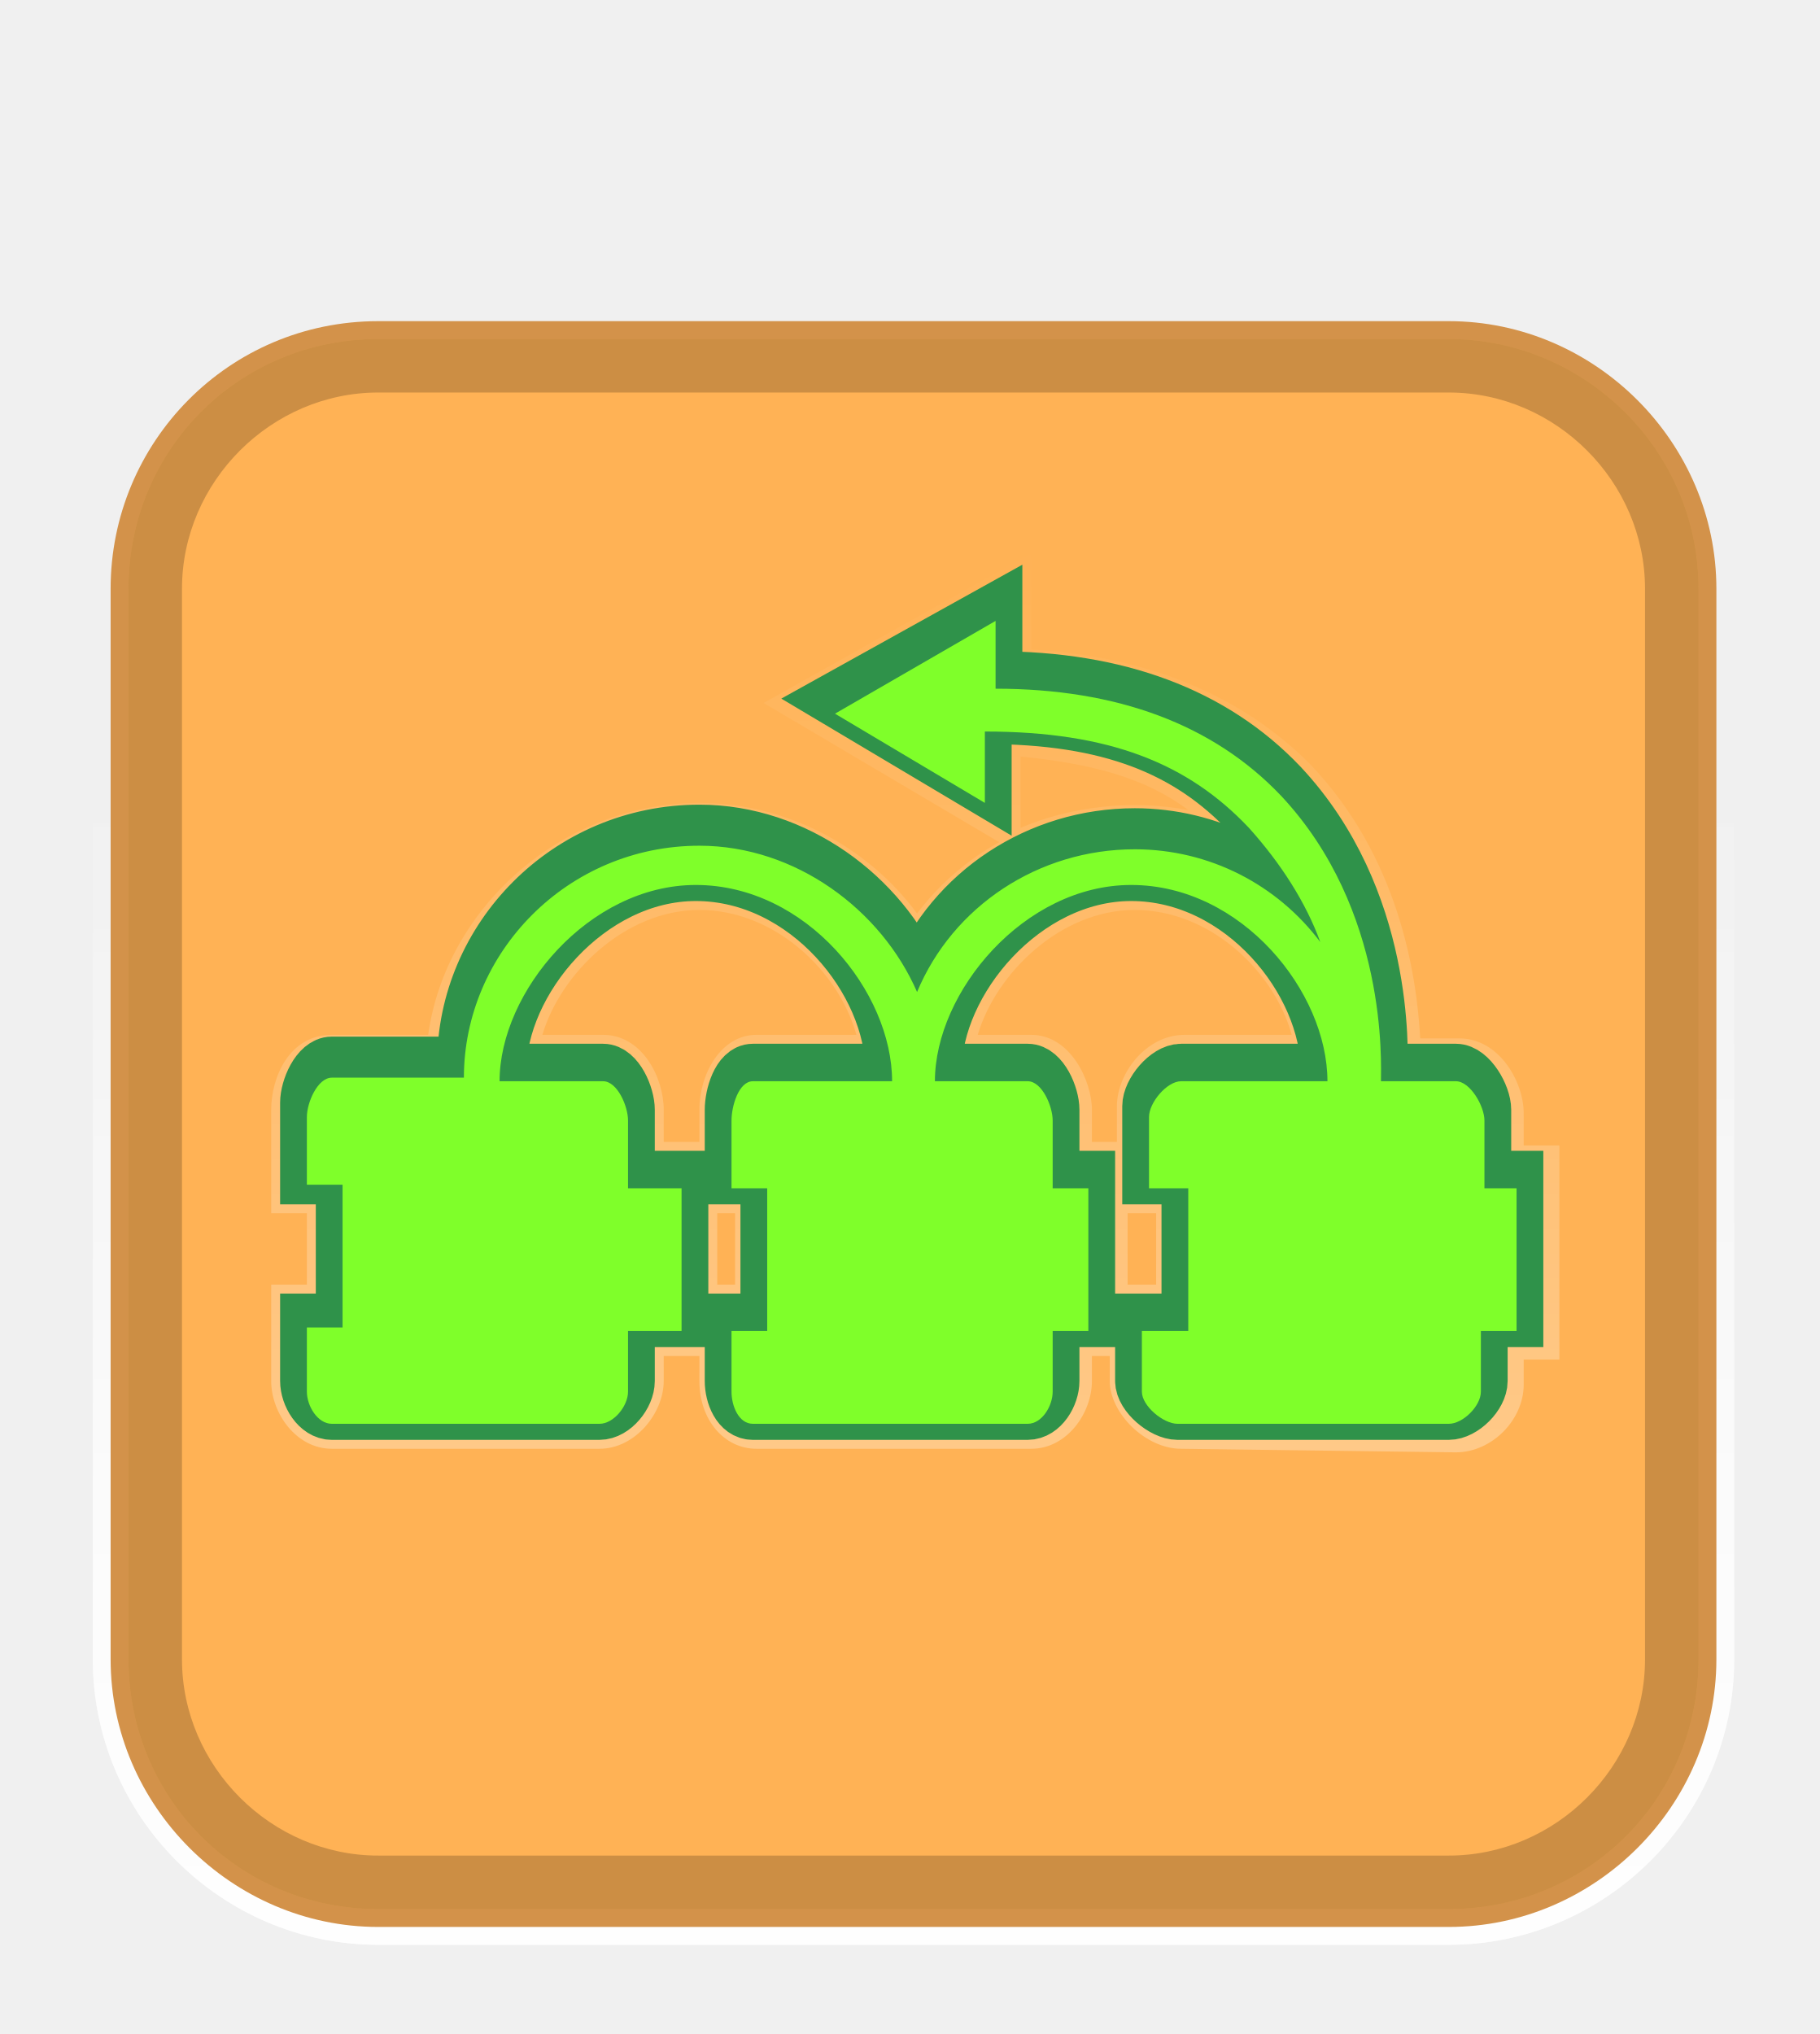
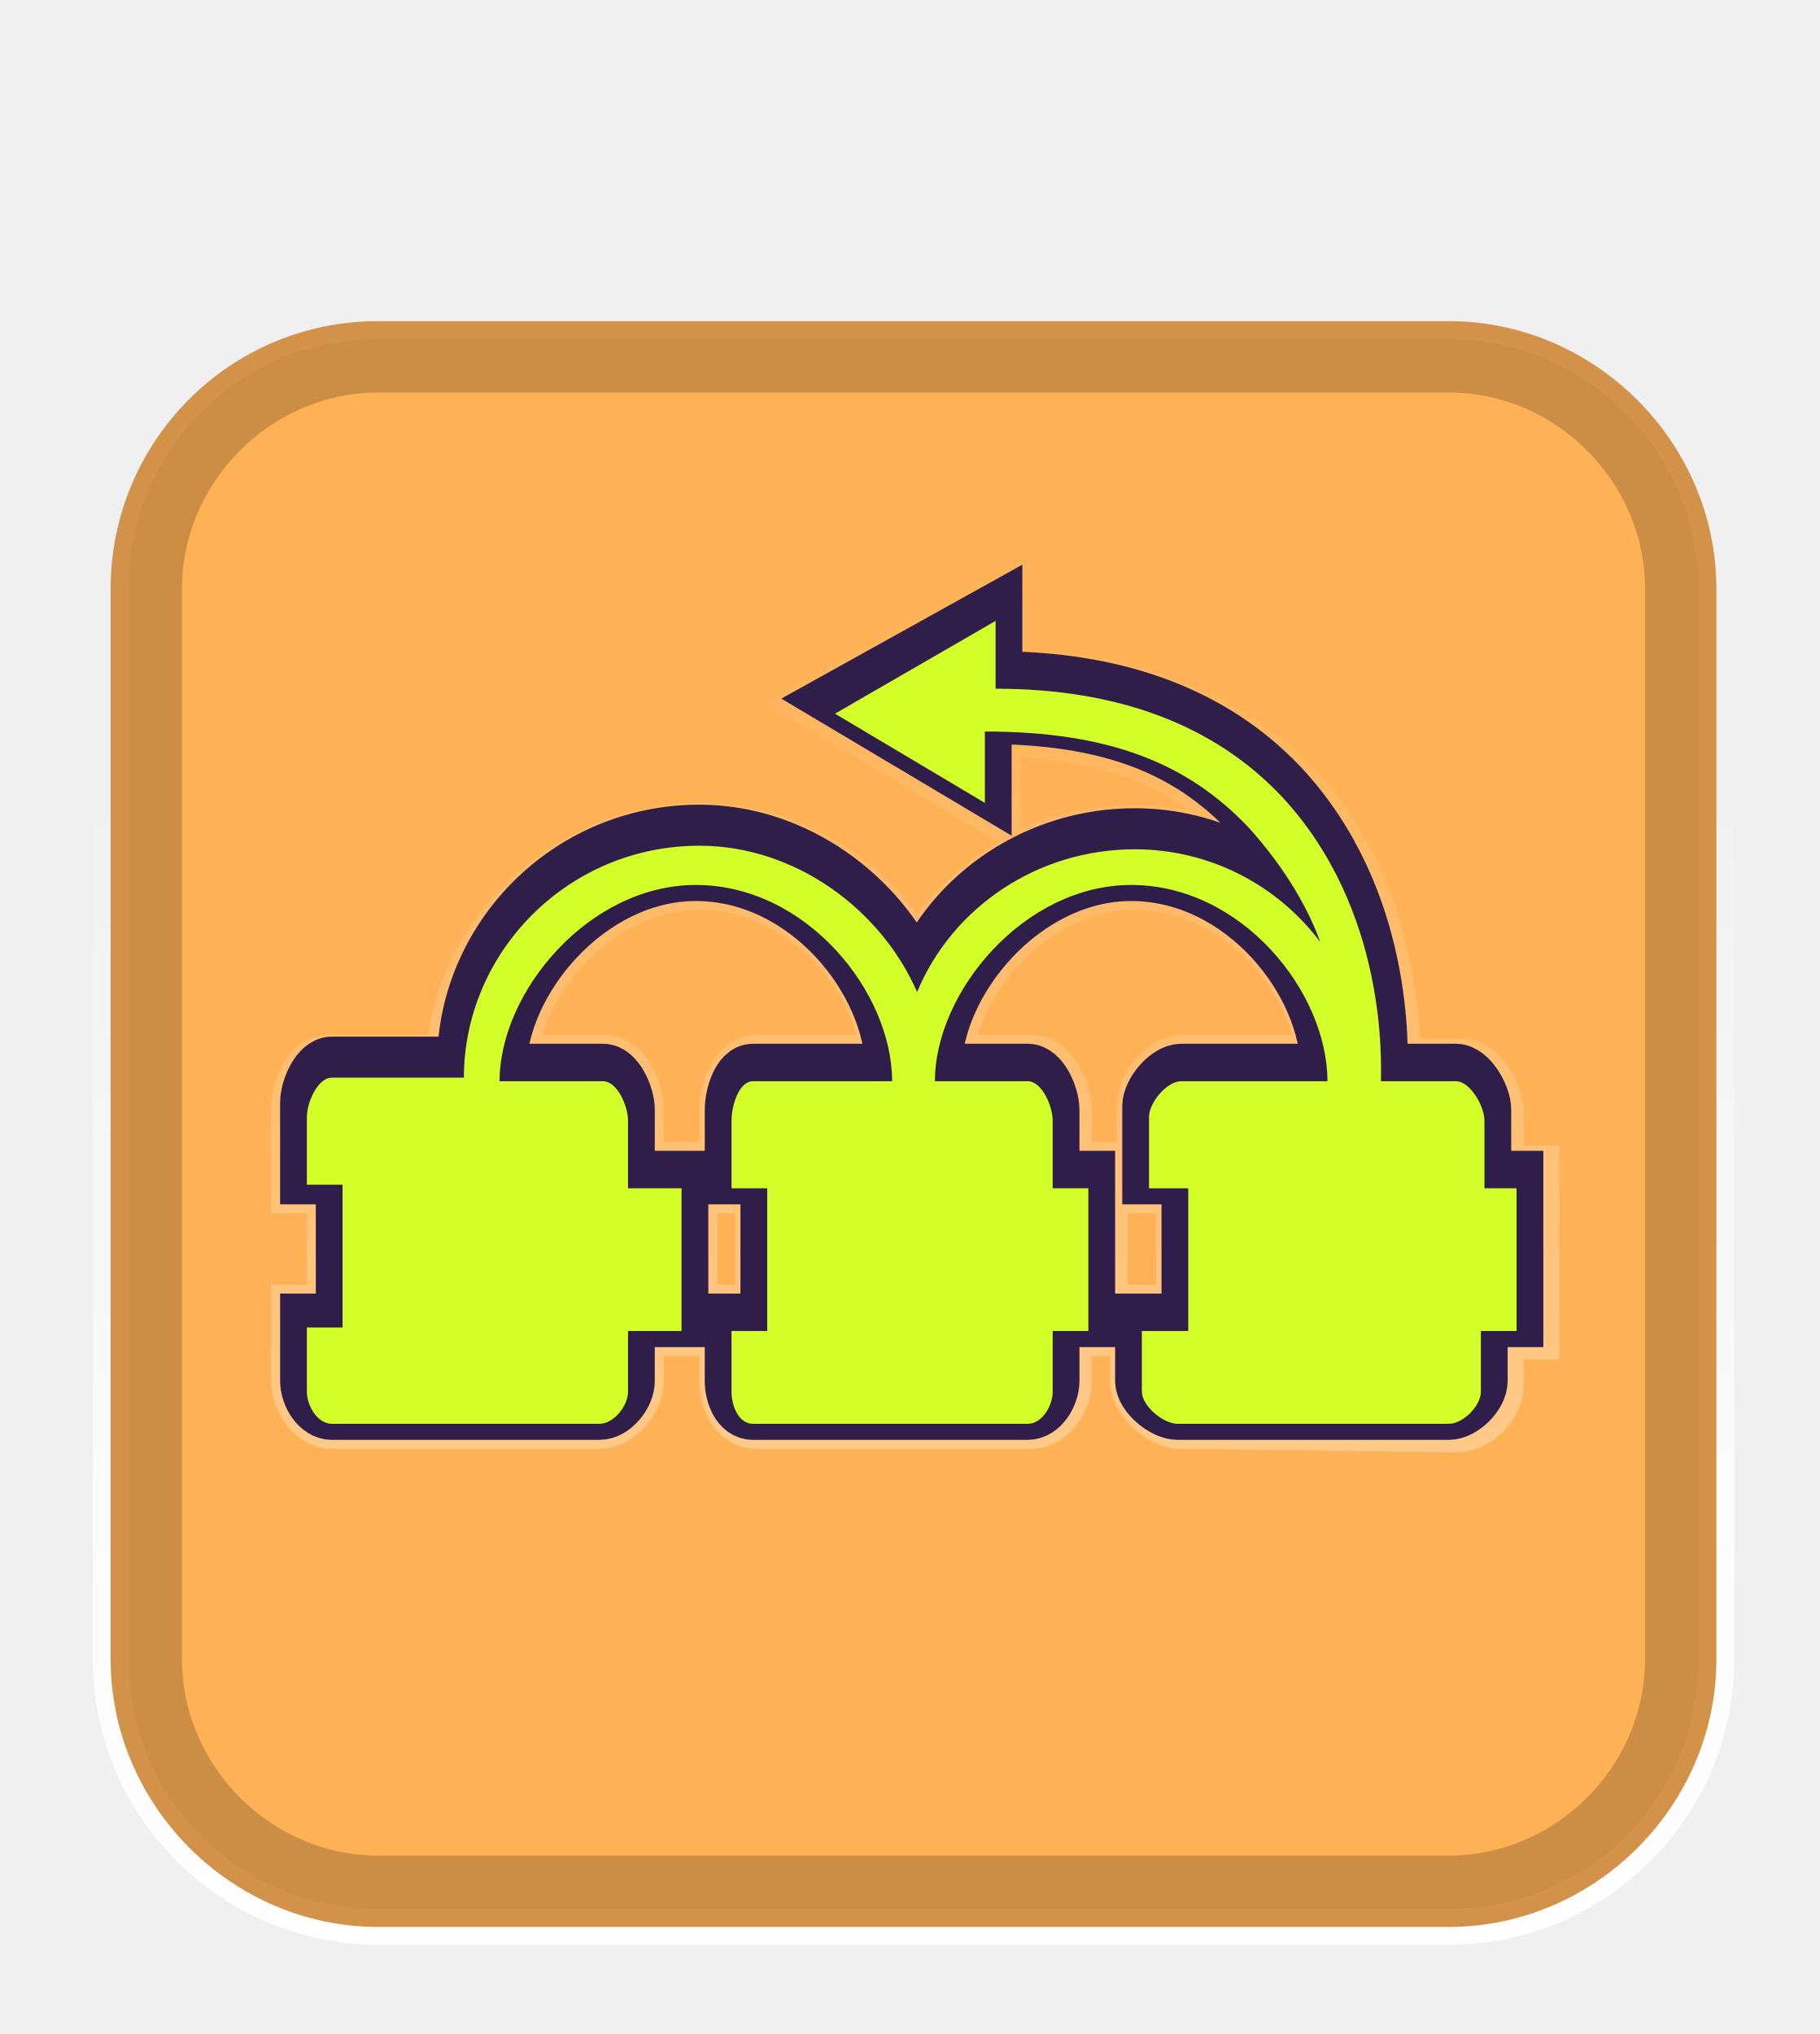
<svg xmlns="http://www.w3.org/2000/svg" version="1.1" id="Layer_1" x="0px" y="0px" width="51px" height="57px" viewBox="3 -13 51 57" enable-background="new 3 -13 51 57" xml:space="preserve">
  <defs id="defs14" />
  <g id="g14">
    <linearGradient id="SVGID_1_" gradientUnits="userSpaceOnUse" x1="-87.444" y1="-1194.49" x2="-87.444" y2="-1161.657" gradientTransform="matrix(1 0 0 -1 116 -1153.074)">
      <stop offset="0" style="stop-color:#FFFFFF" id="stop1" />
      <stop offset="8.960000e-02" style="stop-color:#FFFFFF;stop-opacity:0.91" id="stop2" />
      <stop offset="1" style="stop-color:#FFFFFF;stop-opacity:0" id="stop3" />
    </linearGradient>
    <path opacity="0.75" fill="url(#SVGID_1_)" enable-background="new    " d="M13.6,41.5c-4.4,0-8-3.6-8-8v-30c0-4.4,3.6-8,8-8h30   c4.4,0,8,3.6,8,8v30c0,4.4-3.6,8-8,8H13.6z" id="path3" />
    <linearGradient id="SVGID_2_" gradientUnits="userSpaceOnUse" x1="-87.444" y1="-1194.49" x2="-87.444" y2="-1161.657" gradientTransform="matrix(1 0 0 -1 116 -1153.074)">
      <stop offset="0" style="stop-color:#FFFFFF" id="stop4" />
      <stop offset="8.960000e-02" style="stop-color:#FFFFFF;stop-opacity:0.91" id="stop5" />
      <stop offset="1" style="stop-color:#FFFFFF;stop-opacity:0" id="stop6" />
    </linearGradient>
    <path opacity="0.75" fill="url(#SVGID_2_)" enable-background="new    " d="M13.6,41.5c-4.4,0-8-3.6-8-8v-30c0-4.4,3.6-8,8-8h30   c4.4,0,8,3.6,8,8v30c0,4.4-3.6,8-8,8H13.6z" id="path6" />
    <path fill="#D3924A" d="M51.1,33.5c0,4.1-3.4,7.5-7.5,7.5h-30c-4.1,0-7.5-3.4-7.5-7.5v-30C6.1-0.6,9.4-4,13.6-4h30   c4.1,0,7.5,3.4,7.5,7.5V33.5z" id="path7" />
    <path fill="#FFB255" d="M43.6-3.5h-30c-3.9,0-7,3.1-7,7v30c0,3.9,3.1,7,7,7h30c3.9,0,7-3.1,7-7v-30C50.6-0.4,47.4-3.5,43.6-3.5z" id="path8" />
    <path fill-opacity="0.2" d="M43.6-3.5h-30c-3.9,0-7,3.1-7,7v30c0,3.9,3.1,7,7,7h30c3.9,0,7-3.1,7-7v-30C50.6-0.4,47.4-3.5,43.6-3.5   z M49.1,33.5c0,3-2.5,5.5-5.5,5.5h-30c-3,0-5.5-2.5-5.5-5.5v-30c0-3,2.5-5.5,5.5-5.5h30c3,0,5.5,2.5,5.5,5.5V33.5z" id="path9" />
    <g id="g13">
      <linearGradient id="SVGID_3_" gradientUnits="userSpaceOnUse" x1="28.616" y1="4.392" x2="28.616" y2="29.587" gradientTransform="matrix(1 0 0 -1 0 32)">
        <stop offset="0" style="stop-color:#FFFFFF" id="stop9" />
        <stop offset="8.960000e-02" style="stop-color:#FFFFFF;stop-opacity:0.91" id="stop10" />
        <stop offset="1" style="stop-color:#FFFFFF;stop-opacity:0" id="stop11" />
      </linearGradient>
      <path opacity="0.3" fill="url(#SVGID_3_)" enable-background="new    " d="M36.1,27.6L36.1,27.6c-1,0-2-1-2-1.9V25h-0.5v0.7    c0,0.9-0.7,1.9-1.7,1.9l-7.7,0c-0.9,0-1.6-0.8-1.6-1.9V25h-1v0.7c0,0.9-0.8,1.9-1.8,1.9h-7.5c-1,0-1.7-1-1.7-1.9V23h1v-2h-1v-2.9    c0-0.9,0.5-2.1,1.7-2.1H15c0.5-3.6,3.8-6.5,7.6-6.5c2.4,0,4.7,1.2,6.1,3.1c0.6-0.8,1.4-1.5,2.3-2l-6.6-3.9l7.5-4.2l0,2.7    c3.3,0.2,5.9,1.3,7.8,3.2c2.5,2.6,3,5.9,3.1,7.7h1.1c1.1,0,1.8,1.2,1.8,2.1l0,0.9h1v6h-1v0.7c0,1-0.9,1.9-1.9,1.9L36.1,27.6z     M12.6,25.6h7l0-2.6h1.5v-2h-1.5v-2.9c0,0,0-0.1,0-0.1h-7c0,0,0,0.1,0,0.1V19h1v6h-1V25.6z M36.1,25.6    C36.1,25.6,36.2,25.6,36.1,25.6l7.5,0.1V23h1l0-2l-1,0l0-2.9c0,0,0-0.1,0-0.1h-0.9l0.2,0.5L42.5,18l-6.1,0c0,0,0,0.1-0.1,0.1    l0,0.9h1.1l0,6h-1.3L36.1,25.6L36.1,25.6z M24.6,25v0.6l7,0l0-2.6h1v-2h-1v-2.9c0,0,0-0.1,0-0.1l-7,0c0,0,0,0.1,0,0.1V19h1v6    C25.6,25,24.6,25,24.6,25z M34.6,23h0.8l0-2h-0.8V23z M23.1,23h0.5v-2h-0.5V23z M33.6,19h0.7v-1c0-0.9,0.8-2,1.9-2h3    c-0.5-1.8-2.3-3.5-4.4-3.5c-2.1,0-3.9,1.8-4.4,3.5h1.5c1.1,0,1.7,1.3,1.7,2.1C33.6,18.1,33.6,19,33.6,19z M21.6,19h1v-0.9    c0-1,0.6-2.1,1.6-2.1H27c-0.5-1.8-2.3-3.5-4.4-3.5c-2.1,0-3.9,1.8-4.4,3.5h1.7c1.1,0,1.7,1.2,1.7,2.1V19z M31.6,8.2v2    c1.4-0.6,3.1-0.8,4.7-0.5C35.1,8.8,33.6,8.4,31.6,8.2z M28.4,6.7l1.2,0.7V6.2h0.3V5.8L28.4,6.7z" id="path11" />
-       <path fill="none" stroke="#D3924A" stroke-width="1.5" stroke-miterlimit="10" d="M44.6,20v-1.9c0-0.4-0.4-1.1-0.8-1.1h-2.1    c0-0.5,0.2-4.8-2.8-8c-1.9-2-4.6-3-8-3l0-1.9l-4.5,2.5l4.2,2.5v-2c3.5,0,5.7,0.9,7.4,2.7c0.9,1,1.6,2.1,2,3.2    c-1.2-1.6-3.1-2.6-5.2-2.6c-2.7,0-5.1,1.6-6.1,4c-1-2.3-3.4-4.1-6.1-4.1c-3.7,0-6.6,3-6.6,6.5h-3.7c-0.4,0-0.7,0.7-0.7,1.1V20h1v4    h-1v1.7c0,0.4,0.3,0.9,0.7,0.9h7.5c0.4,0,0.8-0.5,0.8-0.9V24h1.5v-4h-1.5v-1.9c0-0.4-0.3-1.1-0.7-1.1h-2.9c0-2.5,2.5-5.5,5.5-5.5    c3.1,0,5.5,3,5.5,5.5h-3.9c-0.4,0-0.6,0.7-0.6,1.1V20h1v4h-1v1.7c0,0.4,0.2,0.9,0.6,0.9l7.7,0c0.4,0,0.7-0.5,0.7-0.9V24h1v-4h-1    v-1.9c0-0.4-0.3-1.1-0.7-1.1h-2.6c0-2.5,2.5-5.5,5.5-5.5c3.1,0,5.5,3,5.5,5.5h-4.1c-0.4,0-0.9,0.6-0.9,1v2h1.1l0,4h-1.3v1.7    c0,0.4,0.6,0.9,1,0.9l7.6,0c0.4,0,0.9-0.5,0.9-0.9V24h1v-4L44.6,20L44.6,20L44.6,20L44.6,20z" id="path12" style="stroke:#2f924a;stroke-opacity:1" />
-       <path fill="#FFFFFF" d="M44.6,20.3v-1.9c0-0.4-0.4-1.1-0.8-1.1h-2.1c0-0.5,0.2-4.8-2.8-8c-1.9-2-4.6-3-8-3l0-1.9L26.4,7l4.2,2.5    v-2c3.5,0,5.7,0.9,7.4,2.7c0.9,1,1.6,2.1,2,3.2c-1.2-1.6-3.1-2.6-5.2-2.6c-2.7,0-5.1,1.6-6.1,4c-1-2.3-3.4-4.1-6.1-4.1    c-3.7,0-6.6,3-6.6,6.5h-3.7c-0.4,0-0.7,0.7-0.7,1.1v1.9h1v4h-1V26c0,0.4,0.3,0.9,0.7,0.9h7.5c0.4,0,0.8-0.5,0.8-0.9v-1.7h1.5v-4    h-1.5v-1.9c0-0.4-0.3-1.1-0.7-1.1h-2.9c0-2.5,2.5-5.5,5.5-5.5c3.1,0,5.5,3,5.5,5.5h-3.9c-0.4,0-0.6,0.7-0.6,1.1v1.9h1v4h-1V26    c0,0.4,0.2,0.9,0.6,0.9l7.7,0c0.4,0,0.7-0.5,0.7-0.9v-1.7h1v-4h-1v-1.9c0-0.4-0.3-1.1-0.7-1.1h-2.6c0-2.5,2.5-5.5,5.5-5.5    c3.1,0,5.5,3,5.5,5.5h-4.1c-0.4,0-0.9,0.6-0.9,1v2h1.1l0,4h-1.3V26c0,0.4,0.6,0.9,1,0.9l7.6,0c0.4,0,0.9-0.5,0.9-0.9v-1.7h1v-4    L44.6,20.3L44.6,20.3L44.6,20.3L44.6,20.3z" id="path13" style="fill:#7fff2a" />
+       <path fill="none" stroke="#D3924A" stroke-width="1.5" stroke-miterlimit="10" d="M44.6,20v-1.9c0-0.4-0.4-1.1-0.8-1.1h-2.1    c0-0.5,0.2-4.8-2.8-8c-1.9-2-4.6-3-8-3l0-1.9l-4.5,2.5l4.2,2.5v-2c3.5,0,5.7,0.9,7.4,2.7c0.9,1,1.6,2.1,2,3.2    c-1.2-1.6-3.1-2.6-5.2-2.6c-2.7,0-5.1,1.6-6.1,4c-1-2.3-3.4-4.1-6.1-4.1c-3.7,0-6.6,3-6.6,6.5h-3.7c-0.4,0-0.7,0.7-0.7,1.1V20h1v4    h-1v1.7c0,0.4,0.3,0.9,0.7,0.9h7.5c0.4,0,0.8-0.5,0.8-0.9V24h1.5v-4h-1.5v-1.9c0-0.4-0.3-1.1-0.7-1.1h-2.9c0-2.5,2.5-5.5,5.5-5.5    c3.1,0,5.5,3,5.5,5.5h-3.9c-0.4,0-0.6,0.7-0.6,1.1V20h1v4h-1v1.7c0,0.4,0.2,0.9,0.6,0.9l7.7,0c0.4,0,0.7-0.5,0.7-0.9V24h1v-4h-1    v-1.9c0-0.4-0.3-1.1-0.7-1.1h-2.6c0-2.5,2.5-5.5,5.5-5.5c3.1,0,5.5,3,5.5,5.5h-4.1c-0.4,0-0.9,0.6-0.9,1v2h1.1l0,4h-1.3v1.7    c0,0.4,0.6,0.9,1,0.9l7.6,0c0.4,0,0.9-0.5,0.9-0.9V24h1v-4L44.6,20L44.6,20L44.6,20L44.6,20z" id="path12" style="stroke:#2f1d4a;stroke-opacity:1;fill:#003a80;fill-opacity:1" />
+       <path fill="#FFFFFF" d="M44.6,20.3v-1.9c0-0.4-0.4-1.1-0.8-1.1h-2.1c0-0.5,0.2-4.8-2.8-8c-1.9-2-4.6-3-8-3l0-1.9L26.4,7l4.2,2.5    v-2c3.5,0,5.7,0.9,7.4,2.7c0.9,1,1.6,2.1,2,3.2c-1.2-1.6-3.1-2.6-5.2-2.6c-2.7,0-5.1,1.6-6.1,4c-1-2.3-3.4-4.1-6.1-4.1    c-3.7,0-6.6,3-6.6,6.5h-3.7c-0.4,0-0.7,0.7-0.7,1.1v1.9h1v4h-1V26c0,0.4,0.3,0.9,0.7,0.9h7.5c0.4,0,0.8-0.5,0.8-0.9v-1.7h1.5v-4    h-1.5v-1.9c0-0.4-0.3-1.1-0.7-1.1h-2.9c0-2.5,2.5-5.5,5.5-5.5c3.1,0,5.5,3,5.5,5.5h-3.9c-0.4,0-0.6,0.7-0.6,1.1v1.9h1v4h-1V26    c0,0.4,0.2,0.9,0.6,0.9l7.7,0c0.4,0,0.7-0.5,0.7-0.9v-1.7h1v-4h-1v-1.9c0-0.4-0.3-1.1-0.7-1.1h-2.6c0-2.5,2.5-5.5,5.5-5.5    c3.1,0,5.5,3,5.5,5.5h-4.1c-0.4,0-0.9,0.6-0.9,1v2h1.1l0,4h-1.3V26c0,0.4,0.6,0.9,1,0.9l7.6,0c0.4,0,0.9-0.5,0.9-0.9v-1.7h1v-4    L44.6,20.3L44.6,20.3L44.6,20.3L44.6,20.3z" id="path13" style="fill:#d2ff2a;fill-opacity:1" />
    </g>
  </g>
</svg>
